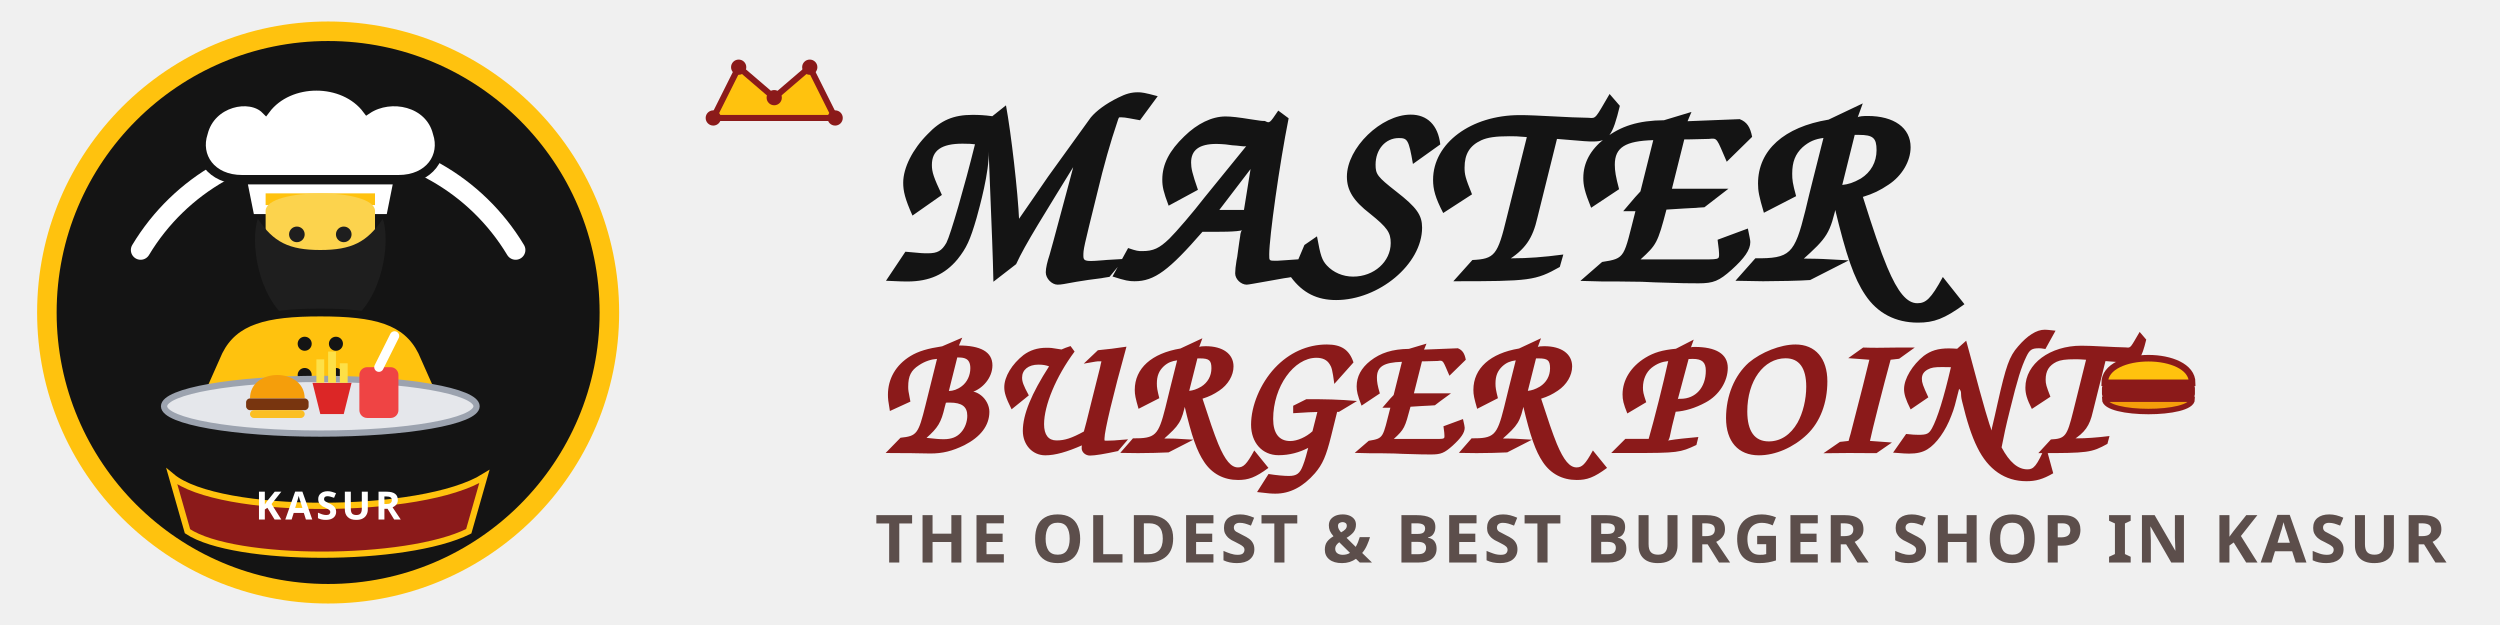
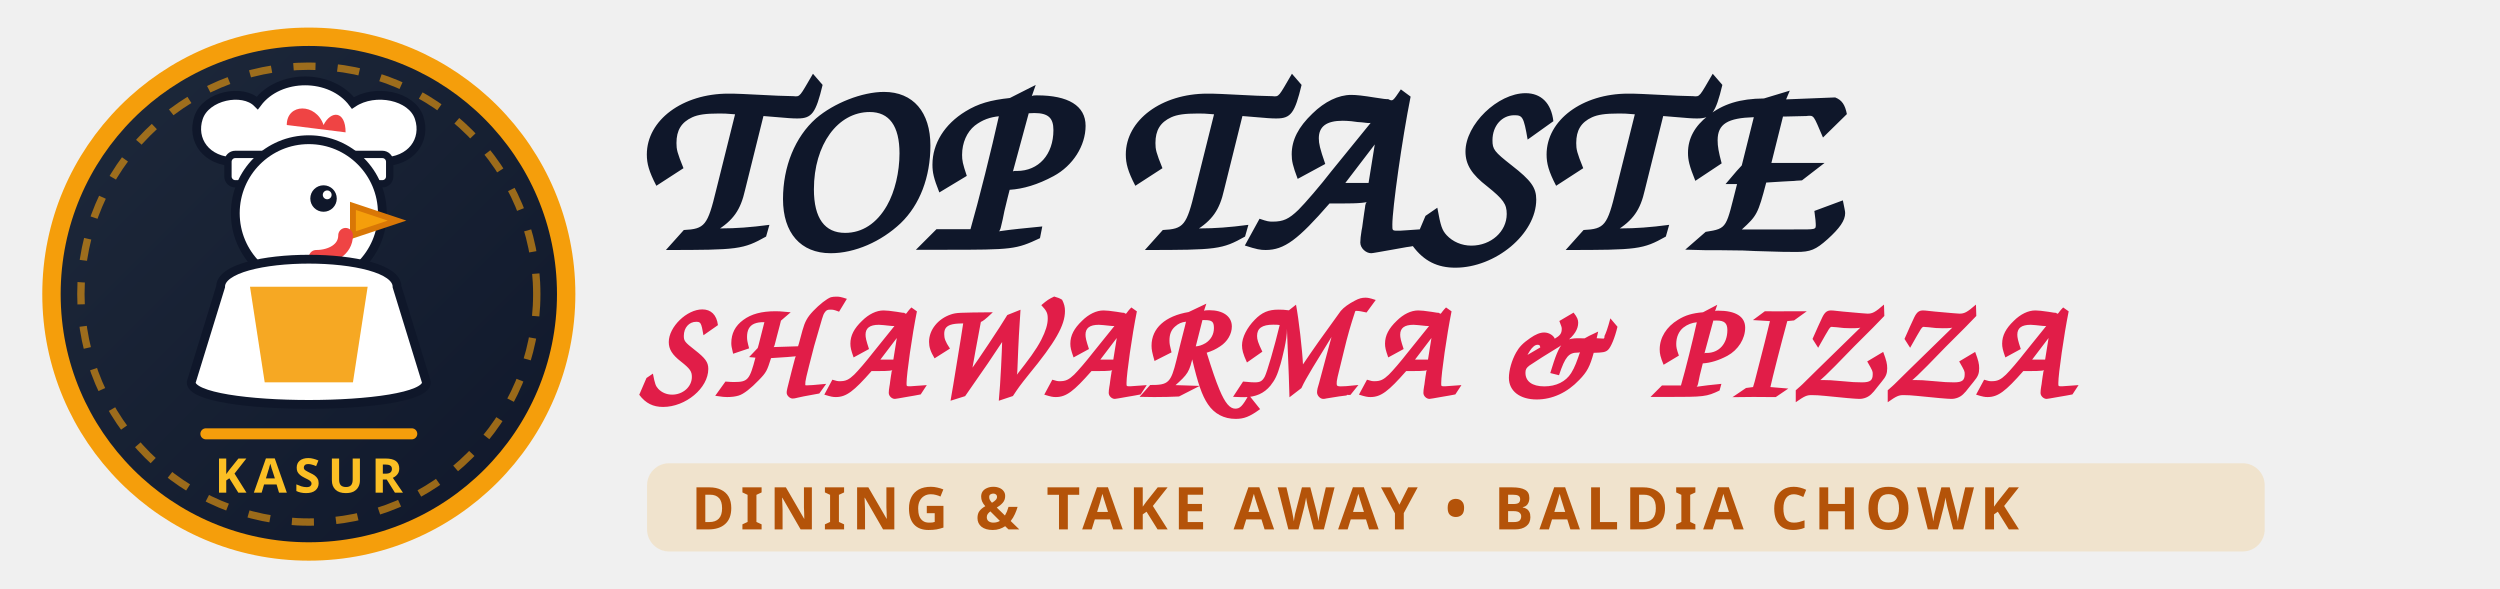
- <svg xmlns="http://www.w3.org/2000/svg" viewBox="0 0 320 80" fill="none" width="100%" height="100%">
+ <svg xmlns="http://www.w3.org/2000/svg" viewBox="0 0 340 80" fill="none" width="100%" height="100%">
  <defs>
-     <filter id="logoGlow" x="-20%" y="-20%" width="140%" height="140%">
-       <feDropShadow dx="1" dy="1.5" stdDeviation="1" flood-color="#000" flood-opacity="0.25" />
-     </filter>
+     <linearGradient id="badgeGrad" x1="0%" y1="0%" x2="100%" y2="100%">
+       <stop offset="0%" stop-color="#1E293B" />
+       <stop offset="100%" stop-color="#0F172A" />
+     </linearGradient>
+     <linearGradient id="goldGrad" x1="0%" y1="0%" x2="100%" y2="100%">
+       <stop offset="0%" stop-color="#FBBF24" />
+       <stop offset="100%" stop-color="#F59E0B" />
+     </linearGradient>
  </defs>
  <g transform="translate(6, 4)">
-     <circle cx="36" cy="36" r="36" fill="#141414" stroke="#FFC20E" stroke-width="2.5" />
-     <path d="M12 28 A 28 28 0 0 1 60 28" stroke="#FFFFFF" stroke-width="2.5" stroke-linecap="round" fill="none" />
-     <path d="M25 19 C21 19 19 16 20 13 C21 9 26 8 28 10 C31 6 38 6 41 10 C44 8 49 9 50 13 C51 16 49 19 45 19 Z" fill="#FFFFFF" stroke="#141414" stroke-width="1.2" />
-     <path d="M25 19 L45 19 L44 24 L26 24 Z" fill="#FFFFFF" stroke="#141414" stroke-width="1.2" />
-     <line x1="28" y1="21.5" x2="42" y2="21.5" stroke="#FFC20E" stroke-width="1.5" />
-     <path d="M28 23 C28 20 42 20 42 23 L42 29 C42 34 38 37 35 37 C32 37 28 34 28 29 Z" fill="#FCD34D" />
-     <path d="M27 24 C26 27 27 34 31 37 C33 38.5 37 38.5 39 37 C43 34 44 27 43 24 C41 27 39 28 35 28 C31 28 29 27 27 24 Z" fill="#1E1E1E" />
-     <path d="M30 30 C32 29 35 31 35 31 C35 31 38 29 40 30 C41 31 40 33 38 32.5 C36 32 35 33 35 33 C35 33 34 32 32 32.5 C30 33 29 31 30 30 Z" fill="#1E1E1E" />
-     <circle cx="32" cy="26" r="1" fill="#1E1E1E" />
-     <circle cx="38" cy="26" r="1" fill="#1E1E1E" />
-     <path d="M22 41 C24 37 28 36 35 36 C42 36 46 37 48 41 L52 50 L18 50 Z" fill="#FFC20E" stroke="#141414" stroke-width="1" />
-     <circle cx="33" cy="40" r="0.9" fill="#141414" />
-     <circle cx="37" cy="40" r="0.9" fill="#141414" />
-     <circle cx="33" cy="44" r="0.9" fill="#141414" />
-     <circle cx="37" cy="44" r="0.9" fill="#141414" />
-     <ellipse cx="35" cy="48" rx="20" ry="3.5" fill="#E5E7EB" stroke="#9CA3AF" stroke-width="0.8" />
-     <path d="M26 47 C26 43 33 43 33 47 Z" fill="#F59E0B" />
-     <rect x="25.5" y="47" width="8" height="1.5" rx="0.5" fill="#78350F" />
-     <rect x="26" y="48.5" width="7" height="1" rx="0.5" fill="#FBBF24" />
-     <rect x="40" y="43" width="5" height="6.5" rx="1" fill="#EF4444" />
-     <line x1="42.5" y1="43" x2="44.5" y2="39" stroke="#FFFFFF" stroke-width="1.2" stroke-linecap="round" />
-     <path d="M34 45 L39 45 L38 49 L35 49 Z" fill="#DC2626" />
-     <line x1="35" y1="45" x2="35" y2="42" stroke="#FDE047" stroke-width="1" />
-     <line x1="36.5" y1="45" x2="36.5" y2="41" stroke="#FDE047" stroke-width="1" />
-     <line x1="38" y1="45" x2="38" y2="42.5" stroke="#FDE047" stroke-width="1" />
-     <path d="M16 57 C22 62 48 62 56 57 L54 64 C46 68 24 68 18 64 Z" fill="#8B1A1A" stroke="#FFC20E" stroke-width="0.8" />
-     <text x="36" y="62.5" font-family="'Plus Jakarta Sans', sans-serif" font-weight="900" font-size="5" fill="#FFFFFF" text-anchor="middle" letter-spacing="0.5">KASUR</text>
+     <circle cx="36" cy="36" r="35" fill="url(#badgeGrad)" stroke="#F59E0B" stroke-width="2.5" />
+     <circle cx="36" cy="36" r="31" stroke="#F59E0B" stroke-dasharray="3 3" stroke-width="1" fill="none" opacity="0.6" />
+     <path d="M26 18 C22 18 20 15 21 12 C22 9 27 8 29 10 C32 6 39 6 42 10 C45 8 50 9 51 12 C52 15 50 18 46 18 Z" fill="#FFFFFF" stroke="#0F172A" stroke-width="1.2" />
+     <rect x="25" y="17" width="22" height="4" rx="1" fill="#FFFFFF" stroke="#0F172A" stroke-width="1" />
+     <line x1="28" y1="19" x2="44" y2="19" stroke="#E11D48" stroke-width="1.5" />
+     <path d="M33 13 C33 10 37 10 38 13 C39 11 41 11 41 14 Z" fill="#EF4444" />
+     <circle cx="36" cy="25" r="10" fill="#FFFFFF" stroke="#0F172A" stroke-width="1.2" />
+     <path d="M42 24 L48 26 L42 28 Z" fill="#F59E0B" stroke="#D97706" stroke-width="0.8" />
+     <path d="M41 28 C41 30 39 31 37 31" stroke="#EF4444" stroke-width="2" stroke-linecap="round" fill="none" />
+     <circle cx="38" cy="23" r="1.8" fill="#0F172A" />
+     <circle cx="38.5" cy="22.5" r="0.6" fill="#FFFFFF" />
+     <path d="M24 35 C24 30 48 30 48 35 L52 48 C52 52 20 52 20 48 Z" fill="#FFFFFF" stroke="#0F172A" stroke-width="1.2" />
+     <path d="M28 35 L44 35 L42 48 L30 48 Z" fill="#F59E0B" opacity="0.9" />
+     <path d="M22 55 L50 55" stroke="#F59E0B" stroke-width="1.5" stroke-linecap="round" />
+     <text x="36" y="63" font-family="'Plus Jakarta Sans', sans-serif" font-weight="900" font-size="6.5" fill="#FBBF24" text-anchor="middle" letter-spacing="1">KASUR</text>
  </g>
  <g transform="translate(86, 0)">
-     <g transform="translate(4, 6) scale(0.65)">
-       <path d="M2 14 L7 4 L14 10 L21 4 L26 14 Z" fill="#FFC20E" stroke="#8B1A1A" stroke-width="1.2" />
-       <circle cx="2" cy="14" r="1.5" fill="#8B1A1A" />
-       <circle cx="7" cy="4" r="1.5" fill="#8B1A1A" />
-       <circle cx="14" cy="10" r="1.5" fill="#8B1A1A" />
-       <circle cx="21" cy="4" r="1.5" fill="#8B1A1A" />
-       <circle cx="26" cy="14" r="1.5" fill="#8B1A1A" />
+     <text x="0" y="34" font-family="'Lilita One', 'Impact', cursive" font-size="34" font-weight="900" fill="#0F172A" letter-spacing="0.5">
+       TOP TASTE
+     </text>
+     <text x="1" y="54" font-family="'Lilita One', 'Impact', cursive" font-size="19" font-weight="900" fill="#E11D48" letter-spacing="1.2">
+       SHAWARMA &amp; PIZZA
+     </text>
+     <g transform="translate(2, 63)">
+       <rect x="0" y="0" width="220" height="12" rx="3" fill="#F59E0B" fill-opacity="0.15" />
+       <text x="6" y="9" font-family="'Plus Jakarta Sans', sans-serif" font-weight="800" font-size="8" fill="#B45309" letter-spacing="0.8">
+         DINING &amp; TAKE AWAY • BALDIA CHOWK
+       </text>
    </g>
-     <text x="26" y="36" font-family="'Lilita One', 'Impact', cursive" font-size="34" font-weight="900" fill="#141414" letter-spacing="0.5">
-       MASTER
-     </text>
-     <text x="26" y="58" font-family="'Lilita One', 'Impact', cursive" font-size="22" font-weight="900" fill="#8B1A1A" letter-spacing="0.8">
-       BURGER POINT
-     </text>
-     <g transform="translate(182, 42) scale(0.7)">
-       <path d="M2 10 C2 4 18 4 18 10 Z" fill="#FFC20E" stroke="#8B1A1A" stroke-width="1.2" />
-       <rect x="1.5" y="10" width="17" height="3" rx="1" fill="#8B1A1A" />
-       <path d="M2 13 C2 16 18 16 18 13 Z" fill="#F59E0B" stroke="#8B1A1A" stroke-width="1" />
-     </g>
-     <text x="26" y="72" font-family="'Plus Jakarta Sans', sans-serif" font-weight="800" font-size="8.5" fill="#5C4E4B" letter-spacing="0.4">
-       THE OLDEST &amp; BEST BURGER SHOP IN KASUR
-     </text>
  </g>
</svg>
